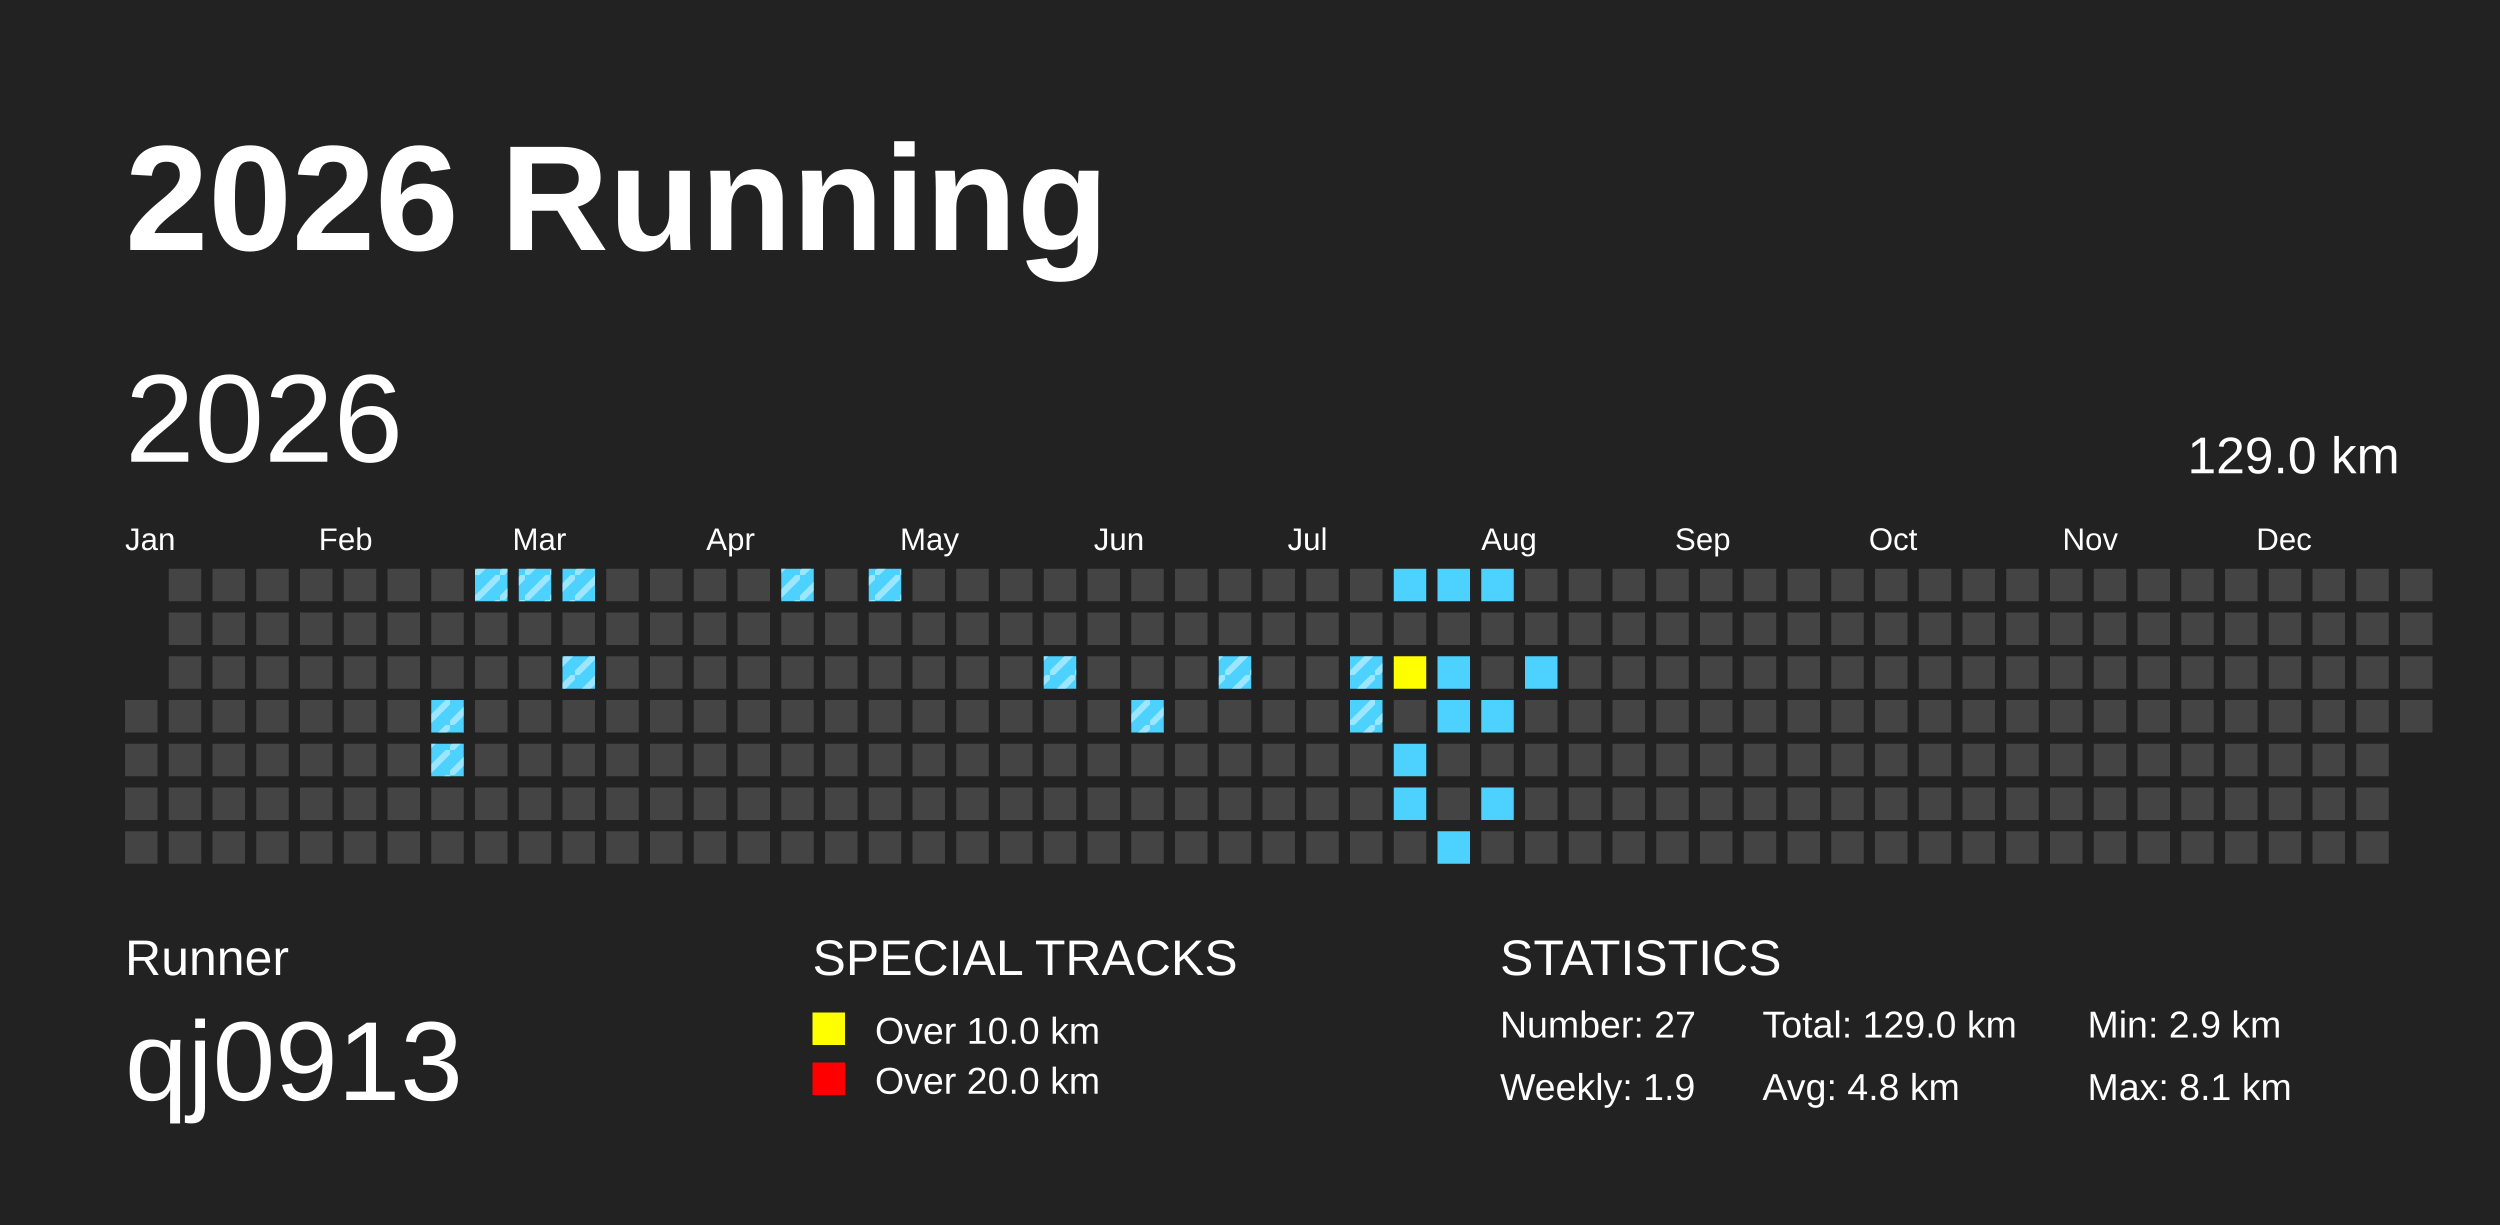
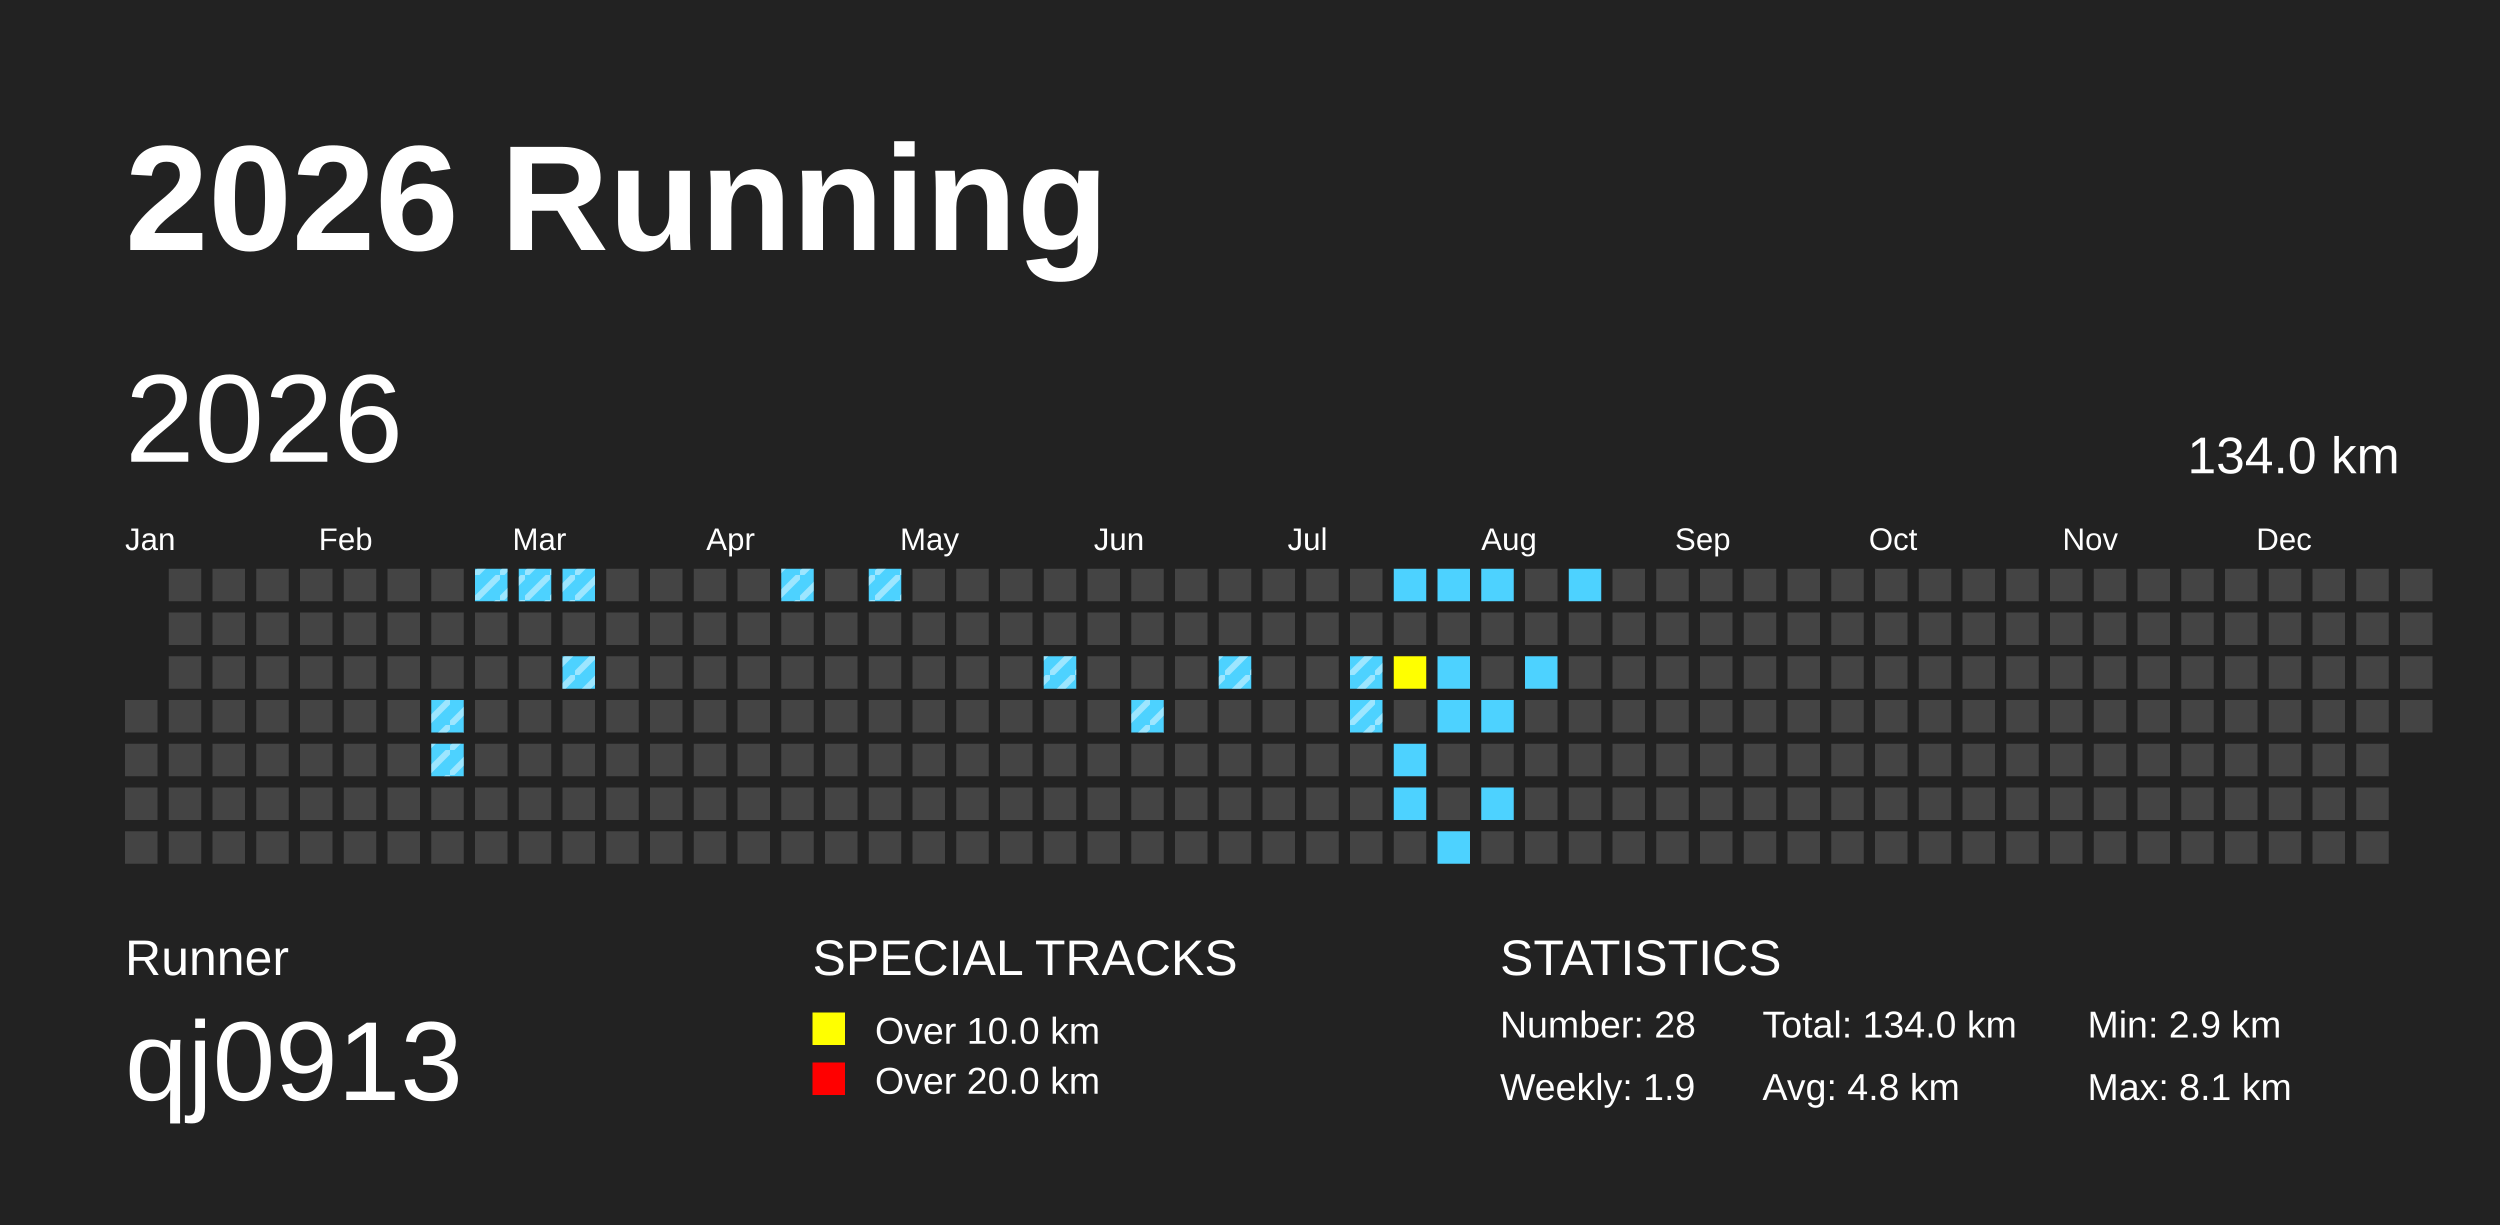
<svg xmlns="http://www.w3.org/2000/svg" baseProfile="full" height="98mm" version="1.1" viewBox="0,0,200,98" width="200mm">
  <defs>
    <pattern height="2" id="indoor-stripe" patternUnits="userSpaceOnUse" width="2">
      <line stroke="white" stroke-opacity="0.45" stroke-width="0.5" x1="0" x2="2" y1="2" y2="0" />
    </pattern>
  </defs>
  <rect fill="#222222" height="98" width="200" x="0" y="0" />
  <text fill="#FFFFFF" style="font-size:12px; font-family:Arial; font-weight:bold;" x="10" y="20">2026 Running</text>
  <text fill="#FFFFFF" style="font-size:4px; font-family:Arial" x="10" y="78">Runner</text>
  <text fill="#FFFFFF" style="font-size:9px; font-family:Arial" x="10" y="88">qj0913</text>
  <text fill="#FFFFFF" style="font-size:4px; font-family:Arial" x="65" y="78">SPECIAL TRACKS</text>
  <rect fill="yellow" height="2.6" width="2.6" x="65" y="81" />
  <text fill="#FFFFFF" style="font-size:3px; font-family:Arial" x="70" y="83.5">Over 10.0 km</text>
  <rect fill="red" height="2.6" width="2.6" x="65" y="85" />
  <text fill="#FFFFFF" style="font-size:3px; font-family:Arial" x="70" y="87.5">Over 20.0 km</text>
  <text fill="#FFFFFF" style="font-size:4px; font-family:Arial" x="120" y="78">STATISTICS</text>
-   <text fill="#FFFFFF" style="font-size:3px; font-family:Arial" x="120" y="83">Number: 27</text>
+   <text fill="#FFFFFF" style="font-size:3px; font-family:Arial" x="120" y="83">Number: 28</text>
  <text fill="#FFFFFF" style="font-size:3px; font-family:Arial" x="120" y="88">Weekly: 1.9</text>
-   <text fill="#FFFFFF" style="font-size:3px; font-family:Arial" x="141" y="83">Total: 129.0 km</text>
+   <text fill="#FFFFFF" style="font-size:3px; font-family:Arial" x="141" y="83">Total: 134.0 km</text>
  <text fill="#FFFFFF" style="font-size:3px; font-family:Arial" x="141" y="88">Avg: 4.8 km</text>
  <text fill="#FFFFFF" style="font-size:3px; font-family:Arial" x="167" y="83">Min: 2.9 km</text>
  <text fill="#FFFFFF" style="font-size:3px; font-family:Arial" x="167" y="88">Max: 8.1 km</text>
  <text dominant-baseline="hanging" fill="#FFFFFF" style="font-size:10.0px; font-family:Arial;" x="10" y="30">2026</text>
-   <text dominant-baseline="hanging" fill="#FFFFFF" style="font-size:4.125px; font-family:Arial;" x="175" y="35">129.0 km</text>
+   <text dominant-baseline="hanging" fill="#FFFFFF" style="font-size:4.125px; font-family:Arial;" x="175" y="35">134.0 km</text>
  <text fill="#FFFFFF" style="font-size:2.5px; font-family:Arial" x="10.0" y="44">Jan</text>
  <text fill="#FFFFFF" style="font-size:2.5px; font-family:Arial" x="25.5" y="44">Feb</text>
  <text fill="#FFFFFF" style="font-size:2.5px; font-family:Arial" x="41.0" y="44">Mar</text>
  <text fill="#FFFFFF" style="font-size:2.5px; font-family:Arial" x="56.5" y="44">Apr</text>
  <text fill="#FFFFFF" style="font-size:2.5px; font-family:Arial" x="72.0" y="44">May</text>
  <text fill="#FFFFFF" style="font-size:2.5px; font-family:Arial" x="87.5" y="44">Jun</text>
  <text fill="#FFFFFF" style="font-size:2.5px; font-family:Arial" x="103.0" y="44">Jul</text>
  <text fill="#FFFFFF" style="font-size:2.5px; font-family:Arial" x="118.5" y="44">Aug</text>
  <text fill="#FFFFFF" style="font-size:2.5px; font-family:Arial" x="134.0" y="44">Sep</text>
  <text fill="#FFFFFF" style="font-size:2.5px; font-family:Arial" x="149.5" y="44">Oct</text>
  <text fill="#FFFFFF" style="font-size:2.5px; font-family:Arial" x="165.0" y="44">Nov</text>
  <text fill="#FFFFFF" style="font-size:2.5px; font-family:Arial" x="180.5" y="44">Dec</text>
  <rect fill="#444444" height="2.6" width="2.6" x="10.0" y="56.0" />
  <rect fill="#444444" height="2.6" width="2.6" x="10.0" y="59.5" />
  <rect fill="#444444" height="2.6" width="2.6" x="10.0" y="63.0" />
  <rect fill="#444444" height="2.6" width="2.6" x="10.0" y="66.5" />
  <rect fill="#444444" height="2.6" width="2.6" x="13.5" y="45.5" />
  <rect fill="#444444" height="2.6" width="2.6" x="13.5" y="49.0" />
  <rect fill="#444444" height="2.6" width="2.6" x="13.5" y="52.5" />
  <rect fill="#444444" height="2.6" width="2.6" x="13.5" y="56.0" />
  <rect fill="#444444" height="2.6" width="2.6" x="13.5" y="59.5" />
  <rect fill="#444444" height="2.6" width="2.6" x="13.5" y="63.0" />
  <rect fill="#444444" height="2.6" width="2.6" x="13.5" y="66.5" />
  <rect fill="#444444" height="2.6" width="2.6" x="17.0" y="45.5" />
  <rect fill="#444444" height="2.6" width="2.6" x="17.0" y="49.0" />
  <rect fill="#444444" height="2.6" width="2.6" x="17.0" y="52.5" />
  <rect fill="#444444" height="2.6" width="2.6" x="17.0" y="56.0" />
  <rect fill="#444444" height="2.6" width="2.6" x="17.0" y="59.5" />
  <rect fill="#444444" height="2.6" width="2.6" x="17.0" y="63.0" />
  <rect fill="#444444" height="2.6" width="2.6" x="17.0" y="66.5" />
  <rect fill="#444444" height="2.6" width="2.6" x="20.5" y="45.5" />
  <rect fill="#444444" height="2.6" width="2.6" x="20.5" y="49.0" />
  <rect fill="#444444" height="2.6" width="2.6" x="20.5" y="52.5" />
  <rect fill="#444444" height="2.6" width="2.6" x="20.5" y="56.0" />
  <rect fill="#444444" height="2.6" width="2.6" x="20.5" y="59.5" />
  <rect fill="#444444" height="2.6" width="2.6" x="20.5" y="63.0" />
  <rect fill="#444444" height="2.6" width="2.6" x="20.5" y="66.5" />
  <rect fill="#444444" height="2.6" width="2.6" x="24.0" y="45.5" />
  <rect fill="#444444" height="2.6" width="2.6" x="24.0" y="49.0" />
  <rect fill="#444444" height="2.6" width="2.6" x="24.0" y="52.5" />
  <rect fill="#444444" height="2.6" width="2.6" x="24.0" y="56.0" />
  <rect fill="#444444" height="2.6" width="2.6" x="24.0" y="59.5" />
  <rect fill="#444444" height="2.6" width="2.6" x="24.0" y="63.0" />
  <rect fill="#444444" height="2.6" width="2.6" x="24.0" y="66.5" />
  <rect fill="#444444" height="2.6" width="2.6" x="27.5" y="45.5" />
  <rect fill="#444444" height="2.6" width="2.6" x="27.5" y="49.0" />
  <rect fill="#444444" height="2.6" width="2.6" x="27.5" y="52.5" />
  <rect fill="#444444" height="2.6" width="2.6" x="27.5" y="56.0" />
  <rect fill="#444444" height="2.6" width="2.6" x="27.5" y="59.5" />
  <rect fill="#444444" height="2.6" width="2.6" x="27.5" y="63.0" />
  <rect fill="#444444" height="2.6" width="2.6" x="27.5" y="66.5" />
  <rect fill="#444444" height="2.6" width="2.6" x="31.0" y="45.5" />
  <rect fill="#444444" height="2.6" width="2.6" x="31.0" y="49.0" />
  <rect fill="#444444" height="2.6" width="2.6" x="31.0" y="52.5" />
  <rect fill="#444444" height="2.6" width="2.6" x="31.0" y="56.0" />
  <rect fill="#444444" height="2.6" width="2.6" x="31.0" y="59.5" />
  <rect fill="#444444" height="2.6" width="2.6" x="31.0" y="63.0" />
  <rect fill="#444444" height="2.6" width="2.6" x="31.0" y="66.5" />
  <rect fill="#444444" height="2.6" width="2.6" x="34.5" y="45.5" />
  <rect fill="#444444" height="2.6" width="2.6" x="34.5" y="49.0" />
  <rect fill="#444444" height="2.6" width="2.6" x="34.5" y="52.5" />
  <rect fill="#4DD2FF" height="2.6" width="2.6" x="34.5" y="56.0" />
  <rect fill="url(#indoor-stripe)" height="2.6" style="pointer-events: none;" width="2.6" x="34.5" y="56.0" />
  <rect fill="#4DD2FF" height="2.6" width="2.6" x="34.5" y="59.5" />
  <rect fill="url(#indoor-stripe)" height="2.6" style="pointer-events: none;" width="2.6" x="34.5" y="59.5" />
  <rect fill="#444444" height="2.6" width="2.6" x="34.5" y="63.0" />
  <rect fill="#444444" height="2.6" width="2.6" x="34.5" y="66.5" />
  <rect fill="#4DD2FF" height="2.6" width="2.6" x="38.0" y="45.5" />
  <rect fill="url(#indoor-stripe)" height="2.6" style="pointer-events: none;" width="2.6" x="38.0" y="45.5" />
  <rect fill="#444444" height="2.6" width="2.6" x="38.0" y="49.0" />
  <rect fill="#444444" height="2.6" width="2.6" x="38.0" y="52.5" />
  <rect fill="#444444" height="2.6" width="2.6" x="38.0" y="56.0" />
  <rect fill="#444444" height="2.6" width="2.6" x="38.0" y="59.5" />
  <rect fill="#444444" height="2.6" width="2.6" x="38.0" y="63.0" />
  <rect fill="#444444" height="2.6" width="2.6" x="38.0" y="66.5" />
  <rect fill="#4DD2FF" height="2.6" width="2.6" x="41.5" y="45.5" />
  <rect fill="url(#indoor-stripe)" height="2.6" style="pointer-events: none;" width="2.6" x="41.5" y="45.5" />
  <rect fill="#444444" height="2.6" width="2.6" x="41.5" y="49.0" />
  <rect fill="#444444" height="2.6" width="2.6" x="41.5" y="52.5" />
  <rect fill="#444444" height="2.6" width="2.6" x="41.5" y="56.0" />
  <rect fill="#444444" height="2.6" width="2.6" x="41.5" y="59.5" />
  <rect fill="#444444" height="2.6" width="2.6" x="41.5" y="63.0" />
  <rect fill="#444444" height="2.6" width="2.6" x="41.5" y="66.5" />
  <rect fill="#4DD2FF" height="2.6" width="2.6" x="45.0" y="45.5" />
  <rect fill="url(#indoor-stripe)" height="2.6" style="pointer-events: none;" width="2.6" x="45.0" y="45.5" />
  <rect fill="#444444" height="2.6" width="2.6" x="45.0" y="49.0" />
  <rect fill="#4DD2FF" height="2.6" width="2.6" x="45.0" y="52.5" />
  <rect fill="url(#indoor-stripe)" height="2.6" style="pointer-events: none;" width="2.6" x="45.0" y="52.5" />
  <rect fill="#444444" height="2.6" width="2.6" x="45.0" y="56.0" />
  <rect fill="#444444" height="2.6" width="2.6" x="45.0" y="59.5" />
  <rect fill="#444444" height="2.6" width="2.6" x="45.0" y="63.0" />
  <rect fill="#444444" height="2.6" width="2.6" x="45.0" y="66.5" />
  <rect fill="#444444" height="2.6" width="2.6" x="48.5" y="45.5" />
  <rect fill="#444444" height="2.6" width="2.6" x="48.5" y="49.0" />
  <rect fill="#444444" height="2.6" width="2.6" x="48.5" y="52.5" />
  <rect fill="#444444" height="2.6" width="2.6" x="48.5" y="56.0" />
  <rect fill="#444444" height="2.6" width="2.6" x="48.5" y="59.5" />
  <rect fill="#444444" height="2.6" width="2.6" x="48.5" y="63.0" />
  <rect fill="#444444" height="2.6" width="2.6" x="48.5" y="66.5" />
  <rect fill="#444444" height="2.6" width="2.6" x="52.0" y="45.5" />
  <rect fill="#444444" height="2.6" width="2.6" x="52.0" y="49.0" />
  <rect fill="#444444" height="2.6" width="2.6" x="52.0" y="52.5" />
  <rect fill="#444444" height="2.6" width="2.6" x="52.0" y="56.0" />
  <rect fill="#444444" height="2.6" width="2.6" x="52.0" y="59.5" />
  <rect fill="#444444" height="2.6" width="2.6" x="52.0" y="63.0" />
  <rect fill="#444444" height="2.6" width="2.6" x="52.0" y="66.5" />
  <rect fill="#444444" height="2.6" width="2.6" x="55.5" y="45.5" />
  <rect fill="#444444" height="2.6" width="2.6" x="55.5" y="49.0" />
  <rect fill="#444444" height="2.6" width="2.6" x="55.5" y="52.5" />
  <rect fill="#444444" height="2.6" width="2.6" x="55.5" y="56.0" />
  <rect fill="#444444" height="2.6" width="2.6" x="55.5" y="59.5" />
  <rect fill="#444444" height="2.6" width="2.6" x="55.5" y="63.0" />
  <rect fill="#444444" height="2.6" width="2.6" x="55.5" y="66.5" />
  <rect fill="#444444" height="2.6" width="2.6" x="59.0" y="45.5" />
  <rect fill="#444444" height="2.6" width="2.6" x="59.0" y="49.0" />
  <rect fill="#444444" height="2.6" width="2.6" x="59.0" y="52.5" />
  <rect fill="#444444" height="2.6" width="2.6" x="59.0" y="56.0" />
  <rect fill="#444444" height="2.6" width="2.6" x="59.0" y="59.5" />
  <rect fill="#444444" height="2.6" width="2.6" x="59.0" y="63.0" />
  <rect fill="#444444" height="2.6" width="2.6" x="59.0" y="66.5" />
  <rect fill="#4DD2FF" height="2.6" width="2.6" x="62.5" y="45.5" />
  <rect fill="url(#indoor-stripe)" height="2.6" style="pointer-events: none;" width="2.6" x="62.5" y="45.5" />
  <rect fill="#444444" height="2.6" width="2.6" x="62.5" y="49.0" />
  <rect fill="#444444" height="2.6" width="2.6" x="62.5" y="52.5" />
  <rect fill="#444444" height="2.6" width="2.6" x="62.5" y="56.0" />
  <rect fill="#444444" height="2.6" width="2.6" x="62.5" y="59.5" />
  <rect fill="#444444" height="2.6" width="2.6" x="62.5" y="63.0" />
  <rect fill="#444444" height="2.6" width="2.6" x="62.5" y="66.5" />
  <rect fill="#444444" height="2.6" width="2.6" x="66.0" y="45.5" />
  <rect fill="#444444" height="2.6" width="2.6" x="66.0" y="49.0" />
  <rect fill="#444444" height="2.6" width="2.6" x="66.0" y="52.5" />
  <rect fill="#444444" height="2.6" width="2.6" x="66.0" y="56.0" />
  <rect fill="#444444" height="2.6" width="2.6" x="66.0" y="59.5" />
  <rect fill="#444444" height="2.6" width="2.6" x="66.0" y="63.0" />
  <rect fill="#444444" height="2.6" width="2.6" x="66.0" y="66.5" />
  <rect fill="#4DD2FF" height="2.6" width="2.6" x="69.5" y="45.5" />
  <rect fill="url(#indoor-stripe)" height="2.6" style="pointer-events: none;" width="2.6" x="69.5" y="45.5" />
  <rect fill="#444444" height="2.6" width="2.6" x="69.5" y="49.0" />
  <rect fill="#444444" height="2.6" width="2.6" x="69.5" y="52.5" />
  <rect fill="#444444" height="2.6" width="2.6" x="69.5" y="56.0" />
  <rect fill="#444444" height="2.6" width="2.6" x="69.5" y="59.5" />
  <rect fill="#444444" height="2.6" width="2.6" x="69.5" y="63.0" />
  <rect fill="#444444" height="2.6" width="2.6" x="69.5" y="66.5" />
  <rect fill="#444444" height="2.6" width="2.6" x="73.0" y="45.5" />
  <rect fill="#444444" height="2.6" width="2.6" x="73.0" y="49.0" />
  <rect fill="#444444" height="2.6" width="2.6" x="73.0" y="52.5" />
  <rect fill="#444444" height="2.6" width="2.6" x="73.0" y="56.0" />
  <rect fill="#444444" height="2.6" width="2.6" x="73.0" y="59.5" />
  <rect fill="#444444" height="2.6" width="2.6" x="73.0" y="63.0" />
  <rect fill="#444444" height="2.6" width="2.6" x="73.0" y="66.5" />
  <rect fill="#444444" height="2.6" width="2.6" x="76.5" y="45.5" />
  <rect fill="#444444" height="2.6" width="2.6" x="76.5" y="49.0" />
  <rect fill="#444444" height="2.6" width="2.6" x="76.5" y="52.5" />
  <rect fill="#444444" height="2.6" width="2.6" x="76.5" y="56.0" />
  <rect fill="#444444" height="2.6" width="2.6" x="76.5" y="59.5" />
  <rect fill="#444444" height="2.6" width="2.6" x="76.5" y="63.0" />
  <rect fill="#444444" height="2.6" width="2.6" x="76.5" y="66.5" />
  <rect fill="#444444" height="2.6" width="2.6" x="80.0" y="45.5" />
  <rect fill="#444444" height="2.6" width="2.6" x="80.0" y="49.0" />
  <rect fill="#444444" height="2.6" width="2.6" x="80.0" y="52.5" />
  <rect fill="#444444" height="2.6" width="2.6" x="80.0" y="56.0" />
  <rect fill="#444444" height="2.6" width="2.6" x="80.0" y="59.5" />
  <rect fill="#444444" height="2.6" width="2.6" x="80.0" y="63.0" />
  <rect fill="#444444" height="2.6" width="2.6" x="80.0" y="66.5" />
  <rect fill="#444444" height="2.6" width="2.6" x="83.5" y="45.5" />
  <rect fill="#444444" height="2.6" width="2.6" x="83.5" y="49.0" />
  <rect fill="#4DD2FF" height="2.6" width="2.6" x="83.5" y="52.5" />
  <rect fill="url(#indoor-stripe)" height="2.6" style="pointer-events: none;" width="2.6" x="83.5" y="52.5" />
  <rect fill="#444444" height="2.6" width="2.6" x="83.5" y="56.0" />
  <rect fill="#444444" height="2.6" width="2.6" x="83.5" y="59.5" />
  <rect fill="#444444" height="2.6" width="2.6" x="83.5" y="63.0" />
  <rect fill="#444444" height="2.6" width="2.6" x="83.5" y="66.5" />
  <rect fill="#444444" height="2.6" width="2.6" x="87.0" y="45.5" />
  <rect fill="#444444" height="2.6" width="2.6" x="87.0" y="49.0" />
  <rect fill="#444444" height="2.6" width="2.6" x="87.0" y="52.5" />
  <rect fill="#444444" height="2.6" width="2.6" x="87.0" y="56.0" />
  <rect fill="#444444" height="2.6" width="2.6" x="87.0" y="59.5" />
  <rect fill="#444444" height="2.6" width="2.6" x="87.0" y="63.0" />
  <rect fill="#444444" height="2.6" width="2.6" x="87.0" y="66.5" />
  <rect fill="#444444" height="2.6" width="2.6" x="90.5" y="45.5" />
  <rect fill="#444444" height="2.6" width="2.6" x="90.5" y="49.0" />
  <rect fill="#444444" height="2.6" width="2.6" x="90.5" y="52.5" />
  <rect fill="#4DD2FF" height="2.6" width="2.6" x="90.5" y="56.0" />
  <rect fill="url(#indoor-stripe)" height="2.6" style="pointer-events: none;" width="2.6" x="90.5" y="56.0" />
  <rect fill="#444444" height="2.6" width="2.6" x="90.5" y="59.5" />
  <rect fill="#444444" height="2.6" width="2.6" x="90.5" y="63.0" />
  <rect fill="#444444" height="2.6" width="2.6" x="90.5" y="66.5" />
  <rect fill="#444444" height="2.6" width="2.6" x="94.0" y="45.5" />
  <rect fill="#444444" height="2.6" width="2.6" x="94.0" y="49.0" />
  <rect fill="#444444" height="2.6" width="2.6" x="94.0" y="52.5" />
  <rect fill="#444444" height="2.6" width="2.6" x="94.0" y="56.0" />
  <rect fill="#444444" height="2.6" width="2.6" x="94.0" y="59.5" />
  <rect fill="#444444" height="2.6" width="2.6" x="94.0" y="63.0" />
  <rect fill="#444444" height="2.6" width="2.6" x="94.0" y="66.5" />
  <rect fill="#444444" height="2.6" width="2.6" x="97.5" y="45.5" />
  <rect fill="#444444" height="2.6" width="2.6" x="97.5" y="49.0" />
  <rect fill="#4DD2FF" height="2.6" width="2.6" x="97.5" y="52.5" />
  <rect fill="url(#indoor-stripe)" height="2.6" style="pointer-events: none;" width="2.6" x="97.5" y="52.5" />
  <rect fill="#444444" height="2.6" width="2.6" x="97.5" y="56.0" />
  <rect fill="#444444" height="2.6" width="2.6" x="97.5" y="59.5" />
  <rect fill="#444444" height="2.6" width="2.6" x="97.5" y="63.0" />
  <rect fill="#444444" height="2.6" width="2.6" x="97.5" y="66.5" />
  <rect fill="#444444" height="2.6" width="2.6" x="101.0" y="45.5" />
  <rect fill="#444444" height="2.6" width="2.6" x="101.0" y="49.0" />
  <rect fill="#444444" height="2.6" width="2.6" x="101.0" y="52.5" />
  <rect fill="#444444" height="2.6" width="2.6" x="101.0" y="56.0" />
  <rect fill="#444444" height="2.6" width="2.6" x="101.0" y="59.5" />
  <rect fill="#444444" height="2.6" width="2.6" x="101.0" y="63.0" />
  <rect fill="#444444" height="2.6" width="2.6" x="101.0" y="66.5" />
  <rect fill="#444444" height="2.6" width="2.6" x="104.5" y="45.5" />
  <rect fill="#444444" height="2.6" width="2.6" x="104.5" y="49.0" />
  <rect fill="#444444" height="2.6" width="2.6" x="104.5" y="52.5" />
  <rect fill="#444444" height="2.6" width="2.6" x="104.5" y="56.0" />
  <rect fill="#444444" height="2.6" width="2.6" x="104.5" y="59.5" />
  <rect fill="#444444" height="2.6" width="2.6" x="104.5" y="63.0" />
  <rect fill="#444444" height="2.6" width="2.6" x="104.5" y="66.5" />
  <rect fill="#444444" height="2.6" width="2.6" x="108.0" y="45.5" />
  <rect fill="#444444" height="2.6" width="2.6" x="108.0" y="49.0" />
  <rect fill="#4DD2FF" height="2.6" width="2.6" x="108.0" y="52.5" />
  <rect fill="url(#indoor-stripe)" height="2.6" style="pointer-events: none;" width="2.6" x="108.0" y="52.5" />
  <rect fill="#4DD2FF" height="2.6" width="2.6" x="108.0" y="56.0" />
  <rect fill="url(#indoor-stripe)" height="2.6" style="pointer-events: none;" width="2.6" x="108.0" y="56.0" />
  <rect fill="#444444" height="2.6" width="2.6" x="108.0" y="59.5" />
  <rect fill="#444444" height="2.6" width="2.6" x="108.0" y="63.0" />
  <rect fill="#444444" height="2.6" width="2.6" x="108.0" y="66.5" />
  <rect fill="#4DD2FF" height="2.6" width="2.6" x="111.5" y="45.5" />
  <rect fill="#444444" height="2.6" width="2.6" x="111.5" y="49.0" />
  <rect fill="yellow" height="2.6" width="2.6" x="111.5" y="52.5" />
  <rect fill="#444444" height="2.6" width="2.6" x="111.5" y="56.0" />
  <rect fill="#4DD2FF" height="2.6" width="2.6" x="111.5" y="59.5" />
  <rect fill="#4DD2FF" height="2.6" width="2.6" x="111.5" y="63.0" />
  <rect fill="#444444" height="2.6" width="2.6" x="111.5" y="66.5" />
  <rect fill="#4DD2FF" height="2.6" width="2.6" x="115.0" y="45.5" />
  <rect fill="#444444" height="2.6" width="2.6" x="115.0" y="49.0" />
  <rect fill="#4DD2FF" height="2.6" width="2.6" x="115.0" y="52.5" />
  <rect fill="#4DD2FF" height="2.6" width="2.6" x="115.0" y="56.0" />
  <rect fill="#444444" height="2.6" width="2.6" x="115.0" y="59.5" />
  <rect fill="#444444" height="2.6" width="2.6" x="115.0" y="63.0" />
  <rect fill="#4DD2FF" height="2.6" width="2.6" x="115.0" y="66.5" />
  <rect fill="#4DD2FF" height="2.6" width="2.6" x="118.5" y="45.5" />
  <rect fill="#444444" height="2.6" width="2.6" x="118.5" y="49.0" />
  <rect fill="#444444" height="2.6" width="2.6" x="118.5" y="52.5" />
  <rect fill="#4DD2FF" height="2.6" width="2.6" x="118.5" y="56.0" />
  <rect fill="#444444" height="2.6" width="2.6" x="118.5" y="59.5" />
  <rect fill="#4DD2FF" height="2.6" width="2.6" x="118.5" y="63.0" />
  <rect fill="#444444" height="2.6" width="2.6" x="118.5" y="66.5" />
  <rect fill="#444444" height="2.6" width="2.6" x="122.0" y="45.5" />
  <rect fill="#444444" height="2.6" width="2.6" x="122.0" y="49.0" />
  <rect fill="#4DD2FF" height="2.6" width="2.6" x="122.0" y="52.5" />
  <rect fill="#444444" height="2.6" width="2.6" x="122.0" y="56.0" />
  <rect fill="#444444" height="2.6" width="2.6" x="122.0" y="59.5" />
  <rect fill="#444444" height="2.6" width="2.6" x="122.0" y="63.0" />
  <rect fill="#444444" height="2.6" width="2.6" x="122.0" y="66.5" />
-   <rect fill="#444444" height="2.6" width="2.6" x="125.5" y="45.5" />
+   <rect fill="#4DD2FF" height="2.6" width="2.6" x="125.5" y="45.5" />
  <rect fill="#444444" height="2.6" width="2.6" x="125.5" y="49.0" />
  <rect fill="#444444" height="2.6" width="2.6" x="125.5" y="52.5" />
  <rect fill="#444444" height="2.6" width="2.6" x="125.5" y="56.0" />
  <rect fill="#444444" height="2.6" width="2.6" x="125.5" y="59.5" />
  <rect fill="#444444" height="2.6" width="2.6" x="125.5" y="63.0" />
  <rect fill="#444444" height="2.6" width="2.6" x="125.5" y="66.5" />
  <rect fill="#444444" height="2.6" width="2.6" x="129.0" y="45.5" />
  <rect fill="#444444" height="2.6" width="2.6" x="129.0" y="49.0" />
  <rect fill="#444444" height="2.6" width="2.6" x="129.0" y="52.5" />
  <rect fill="#444444" height="2.6" width="2.6" x="129.0" y="56.0" />
  <rect fill="#444444" height="2.6" width="2.6" x="129.0" y="59.5" />
  <rect fill="#444444" height="2.6" width="2.6" x="129.0" y="63.0" />
  <rect fill="#444444" height="2.6" width="2.6" x="129.0" y="66.5" />
  <rect fill="#444444" height="2.6" width="2.6" x="132.5" y="45.5" />
  <rect fill="#444444" height="2.6" width="2.6" x="132.5" y="49.0" />
  <rect fill="#444444" height="2.6" width="2.6" x="132.5" y="52.5" />
  <rect fill="#444444" height="2.6" width="2.6" x="132.5" y="56.0" />
  <rect fill="#444444" height="2.6" width="2.6" x="132.5" y="59.5" />
  <rect fill="#444444" height="2.6" width="2.6" x="132.5" y="63.0" />
  <rect fill="#444444" height="2.6" width="2.6" x="132.5" y="66.5" />
  <rect fill="#444444" height="2.6" width="2.6" x="136.0" y="45.5" />
  <rect fill="#444444" height="2.6" width="2.6" x="136.0" y="49.0" />
  <rect fill="#444444" height="2.6" width="2.6" x="136.0" y="52.5" />
  <rect fill="#444444" height="2.6" width="2.6" x="136.0" y="56.0" />
  <rect fill="#444444" height="2.6" width="2.6" x="136.0" y="59.5" />
  <rect fill="#444444" height="2.6" width="2.6" x="136.0" y="63.0" />
  <rect fill="#444444" height="2.6" width="2.6" x="136.0" y="66.5" />
  <rect fill="#444444" height="2.6" width="2.6" x="139.5" y="45.5" />
  <rect fill="#444444" height="2.6" width="2.6" x="139.5" y="49.0" />
  <rect fill="#444444" height="2.6" width="2.6" x="139.5" y="52.5" />
  <rect fill="#444444" height="2.6" width="2.6" x="139.5" y="56.0" />
  <rect fill="#444444" height="2.6" width="2.6" x="139.5" y="59.5" />
  <rect fill="#444444" height="2.6" width="2.6" x="139.5" y="63.0" />
  <rect fill="#444444" height="2.6" width="2.6" x="139.5" y="66.5" />
  <rect fill="#444444" height="2.6" width="2.6" x="143.0" y="45.5" />
  <rect fill="#444444" height="2.6" width="2.6" x="143.0" y="49.0" />
  <rect fill="#444444" height="2.6" width="2.6" x="143.0" y="52.5" />
  <rect fill="#444444" height="2.6" width="2.6" x="143.0" y="56.0" />
  <rect fill="#444444" height="2.6" width="2.6" x="143.0" y="59.5" />
  <rect fill="#444444" height="2.6" width="2.6" x="143.0" y="63.0" />
  <rect fill="#444444" height="2.6" width="2.6" x="143.0" y="66.5" />
  <rect fill="#444444" height="2.6" width="2.6" x="146.5" y="45.5" />
  <rect fill="#444444" height="2.6" width="2.6" x="146.5" y="49.0" />
  <rect fill="#444444" height="2.6" width="2.6" x="146.5" y="52.5" />
  <rect fill="#444444" height="2.6" width="2.6" x="146.5" y="56.0" />
  <rect fill="#444444" height="2.6" width="2.6" x="146.5" y="59.5" />
  <rect fill="#444444" height="2.6" width="2.6" x="146.5" y="63.0" />
  <rect fill="#444444" height="2.6" width="2.6" x="146.5" y="66.5" />
  <rect fill="#444444" height="2.6" width="2.6" x="150.0" y="45.5" />
  <rect fill="#444444" height="2.6" width="2.6" x="150.0" y="49.0" />
  <rect fill="#444444" height="2.6" width="2.6" x="150.0" y="52.5" />
  <rect fill="#444444" height="2.6" width="2.6" x="150.0" y="56.0" />
  <rect fill="#444444" height="2.6" width="2.6" x="150.0" y="59.5" />
  <rect fill="#444444" height="2.6" width="2.6" x="150.0" y="63.0" />
  <rect fill="#444444" height="2.6" width="2.6" x="150.0" y="66.5" />
  <rect fill="#444444" height="2.6" width="2.6" x="153.5" y="45.5" />
  <rect fill="#444444" height="2.6" width="2.6" x="153.5" y="49.0" />
  <rect fill="#444444" height="2.6" width="2.6" x="153.5" y="52.5" />
  <rect fill="#444444" height="2.6" width="2.6" x="153.5" y="56.0" />
  <rect fill="#444444" height="2.6" width="2.6" x="153.5" y="59.5" />
  <rect fill="#444444" height="2.6" width="2.6" x="153.5" y="63.0" />
  <rect fill="#444444" height="2.6" width="2.6" x="153.5" y="66.5" />
  <rect fill="#444444" height="2.6" width="2.6" x="157.0" y="45.5" />
  <rect fill="#444444" height="2.6" width="2.6" x="157.0" y="49.0" />
  <rect fill="#444444" height="2.6" width="2.6" x="157.0" y="52.5" />
  <rect fill="#444444" height="2.6" width="2.6" x="157.0" y="56.0" />
  <rect fill="#444444" height="2.6" width="2.6" x="157.0" y="59.5" />
  <rect fill="#444444" height="2.6" width="2.6" x="157.0" y="63.0" />
  <rect fill="#444444" height="2.6" width="2.6" x="157.0" y="66.5" />
  <rect fill="#444444" height="2.6" width="2.6" x="160.5" y="45.5" />
  <rect fill="#444444" height="2.6" width="2.6" x="160.5" y="49.0" />
  <rect fill="#444444" height="2.6" width="2.6" x="160.5" y="52.5" />
  <rect fill="#444444" height="2.6" width="2.6" x="160.5" y="56.0" />
  <rect fill="#444444" height="2.6" width="2.6" x="160.5" y="59.5" />
  <rect fill="#444444" height="2.6" width="2.6" x="160.5" y="63.0" />
  <rect fill="#444444" height="2.6" width="2.6" x="160.5" y="66.5" />
  <rect fill="#444444" height="2.6" width="2.6" x="164.0" y="45.5" />
  <rect fill="#444444" height="2.6" width="2.6" x="164.0" y="49.0" />
  <rect fill="#444444" height="2.6" width="2.6" x="164.0" y="52.5" />
  <rect fill="#444444" height="2.6" width="2.6" x="164.0" y="56.0" />
  <rect fill="#444444" height="2.6" width="2.6" x="164.0" y="59.5" />
  <rect fill="#444444" height="2.6" width="2.6" x="164.0" y="63.0" />
  <rect fill="#444444" height="2.6" width="2.6" x="164.0" y="66.5" />
  <rect fill="#444444" height="2.6" width="2.6" x="167.5" y="45.5" />
  <rect fill="#444444" height="2.6" width="2.6" x="167.5" y="49.0" />
  <rect fill="#444444" height="2.6" width="2.6" x="167.5" y="52.5" />
  <rect fill="#444444" height="2.6" width="2.6" x="167.5" y="56.0" />
  <rect fill="#444444" height="2.6" width="2.6" x="167.5" y="59.5" />
  <rect fill="#444444" height="2.6" width="2.6" x="167.5" y="63.0" />
  <rect fill="#444444" height="2.6" width="2.6" x="167.5" y="66.5" />
  <rect fill="#444444" height="2.6" width="2.6" x="171.0" y="45.5" />
  <rect fill="#444444" height="2.6" width="2.6" x="171.0" y="49.0" />
  <rect fill="#444444" height="2.6" width="2.6" x="171.0" y="52.5" />
  <rect fill="#444444" height="2.6" width="2.6" x="171.0" y="56.0" />
  <rect fill="#444444" height="2.6" width="2.6" x="171.0" y="59.5" />
  <rect fill="#444444" height="2.6" width="2.6" x="171.0" y="63.0" />
  <rect fill="#444444" height="2.6" width="2.6" x="171.0" y="66.5" />
  <rect fill="#444444" height="2.6" width="2.6" x="174.5" y="45.5" />
  <rect fill="#444444" height="2.6" width="2.6" x="174.5" y="49.0" />
  <rect fill="#444444" height="2.6" width="2.6" x="174.5" y="52.5" />
  <rect fill="#444444" height="2.6" width="2.6" x="174.5" y="56.0" />
  <rect fill="#444444" height="2.6" width="2.6" x="174.5" y="59.5" />
  <rect fill="#444444" height="2.6" width="2.6" x="174.5" y="63.0" />
  <rect fill="#444444" height="2.6" width="2.6" x="174.5" y="66.5" />
  <rect fill="#444444" height="2.6" width="2.6" x="178.0" y="45.5" />
  <rect fill="#444444" height="2.6" width="2.6" x="178.0" y="49.0" />
  <rect fill="#444444" height="2.6" width="2.6" x="178.0" y="52.5" />
  <rect fill="#444444" height="2.6" width="2.6" x="178.0" y="56.0" />
  <rect fill="#444444" height="2.6" width="2.6" x="178.0" y="59.5" />
  <rect fill="#444444" height="2.6" width="2.6" x="178.0" y="63.0" />
  <rect fill="#444444" height="2.6" width="2.6" x="178.0" y="66.5" />
  <rect fill="#444444" height="2.6" width="2.6" x="181.5" y="45.5" />
  <rect fill="#444444" height="2.6" width="2.6" x="181.5" y="49.0" />
  <rect fill="#444444" height="2.6" width="2.6" x="181.5" y="52.5" />
  <rect fill="#444444" height="2.6" width="2.6" x="181.5" y="56.0" />
  <rect fill="#444444" height="2.6" width="2.6" x="181.5" y="59.5" />
  <rect fill="#444444" height="2.6" width="2.6" x="181.5" y="63.0" />
  <rect fill="#444444" height="2.6" width="2.6" x="181.5" y="66.5" />
  <rect fill="#444444" height="2.6" width="2.6" x="185.0" y="45.5" />
  <rect fill="#444444" height="2.6" width="2.6" x="185.0" y="49.0" />
  <rect fill="#444444" height="2.6" width="2.6" x="185.0" y="52.5" />
  <rect fill="#444444" height="2.6" width="2.6" x="185.0" y="56.0" />
  <rect fill="#444444" height="2.6" width="2.6" x="185.0" y="59.5" />
  <rect fill="#444444" height="2.6" width="2.6" x="185.0" y="63.0" />
  <rect fill="#444444" height="2.6" width="2.6" x="185.0" y="66.5" />
  <rect fill="#444444" height="2.6" width="2.6" x="188.5" y="45.5" />
  <rect fill="#444444" height="2.6" width="2.6" x="188.5" y="49.0" />
  <rect fill="#444444" height="2.6" width="2.6" x="188.5" y="52.5" />
  <rect fill="#444444" height="2.6" width="2.6" x="188.5" y="56.0" />
  <rect fill="#444444" height="2.6" width="2.6" x="188.5" y="59.5" />
  <rect fill="#444444" height="2.6" width="2.6" x="188.5" y="63.0" />
  <rect fill="#444444" height="2.6" width="2.6" x="188.5" y="66.5" />
  <rect fill="#444444" height="2.6" width="2.6" x="192.0" y="45.5" />
  <rect fill="#444444" height="2.6" width="2.6" x="192.0" y="49.0" />
  <rect fill="#444444" height="2.6" width="2.6" x="192.0" y="52.5" />
  <rect fill="#444444" height="2.6" width="2.6" x="192.0" y="56.0" />
</svg>
